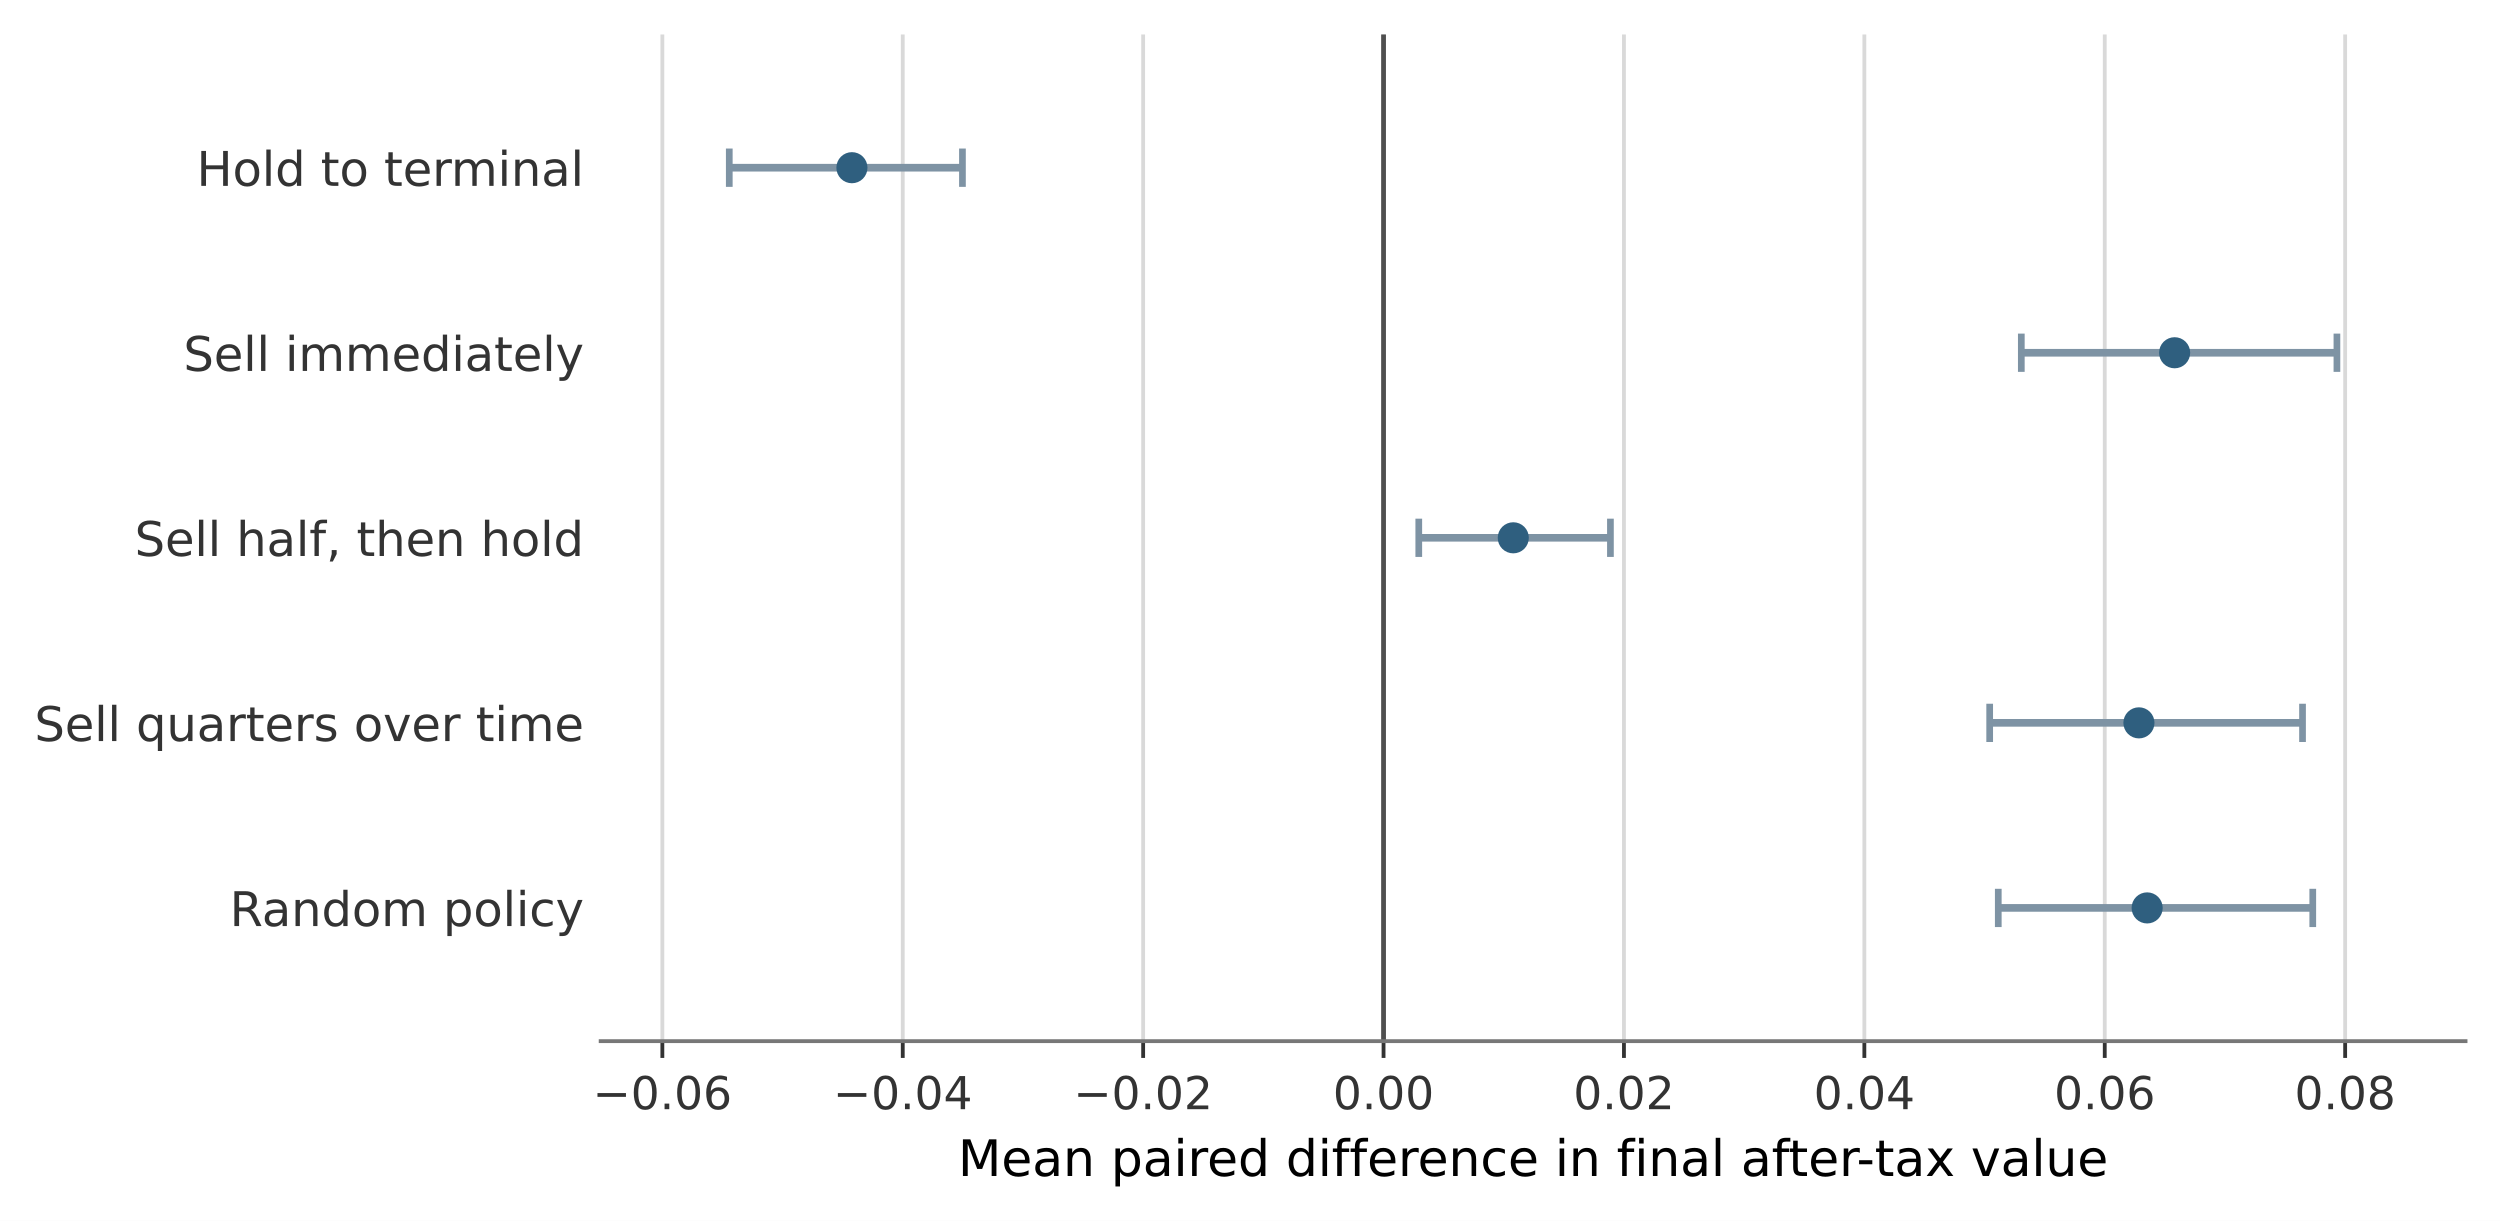
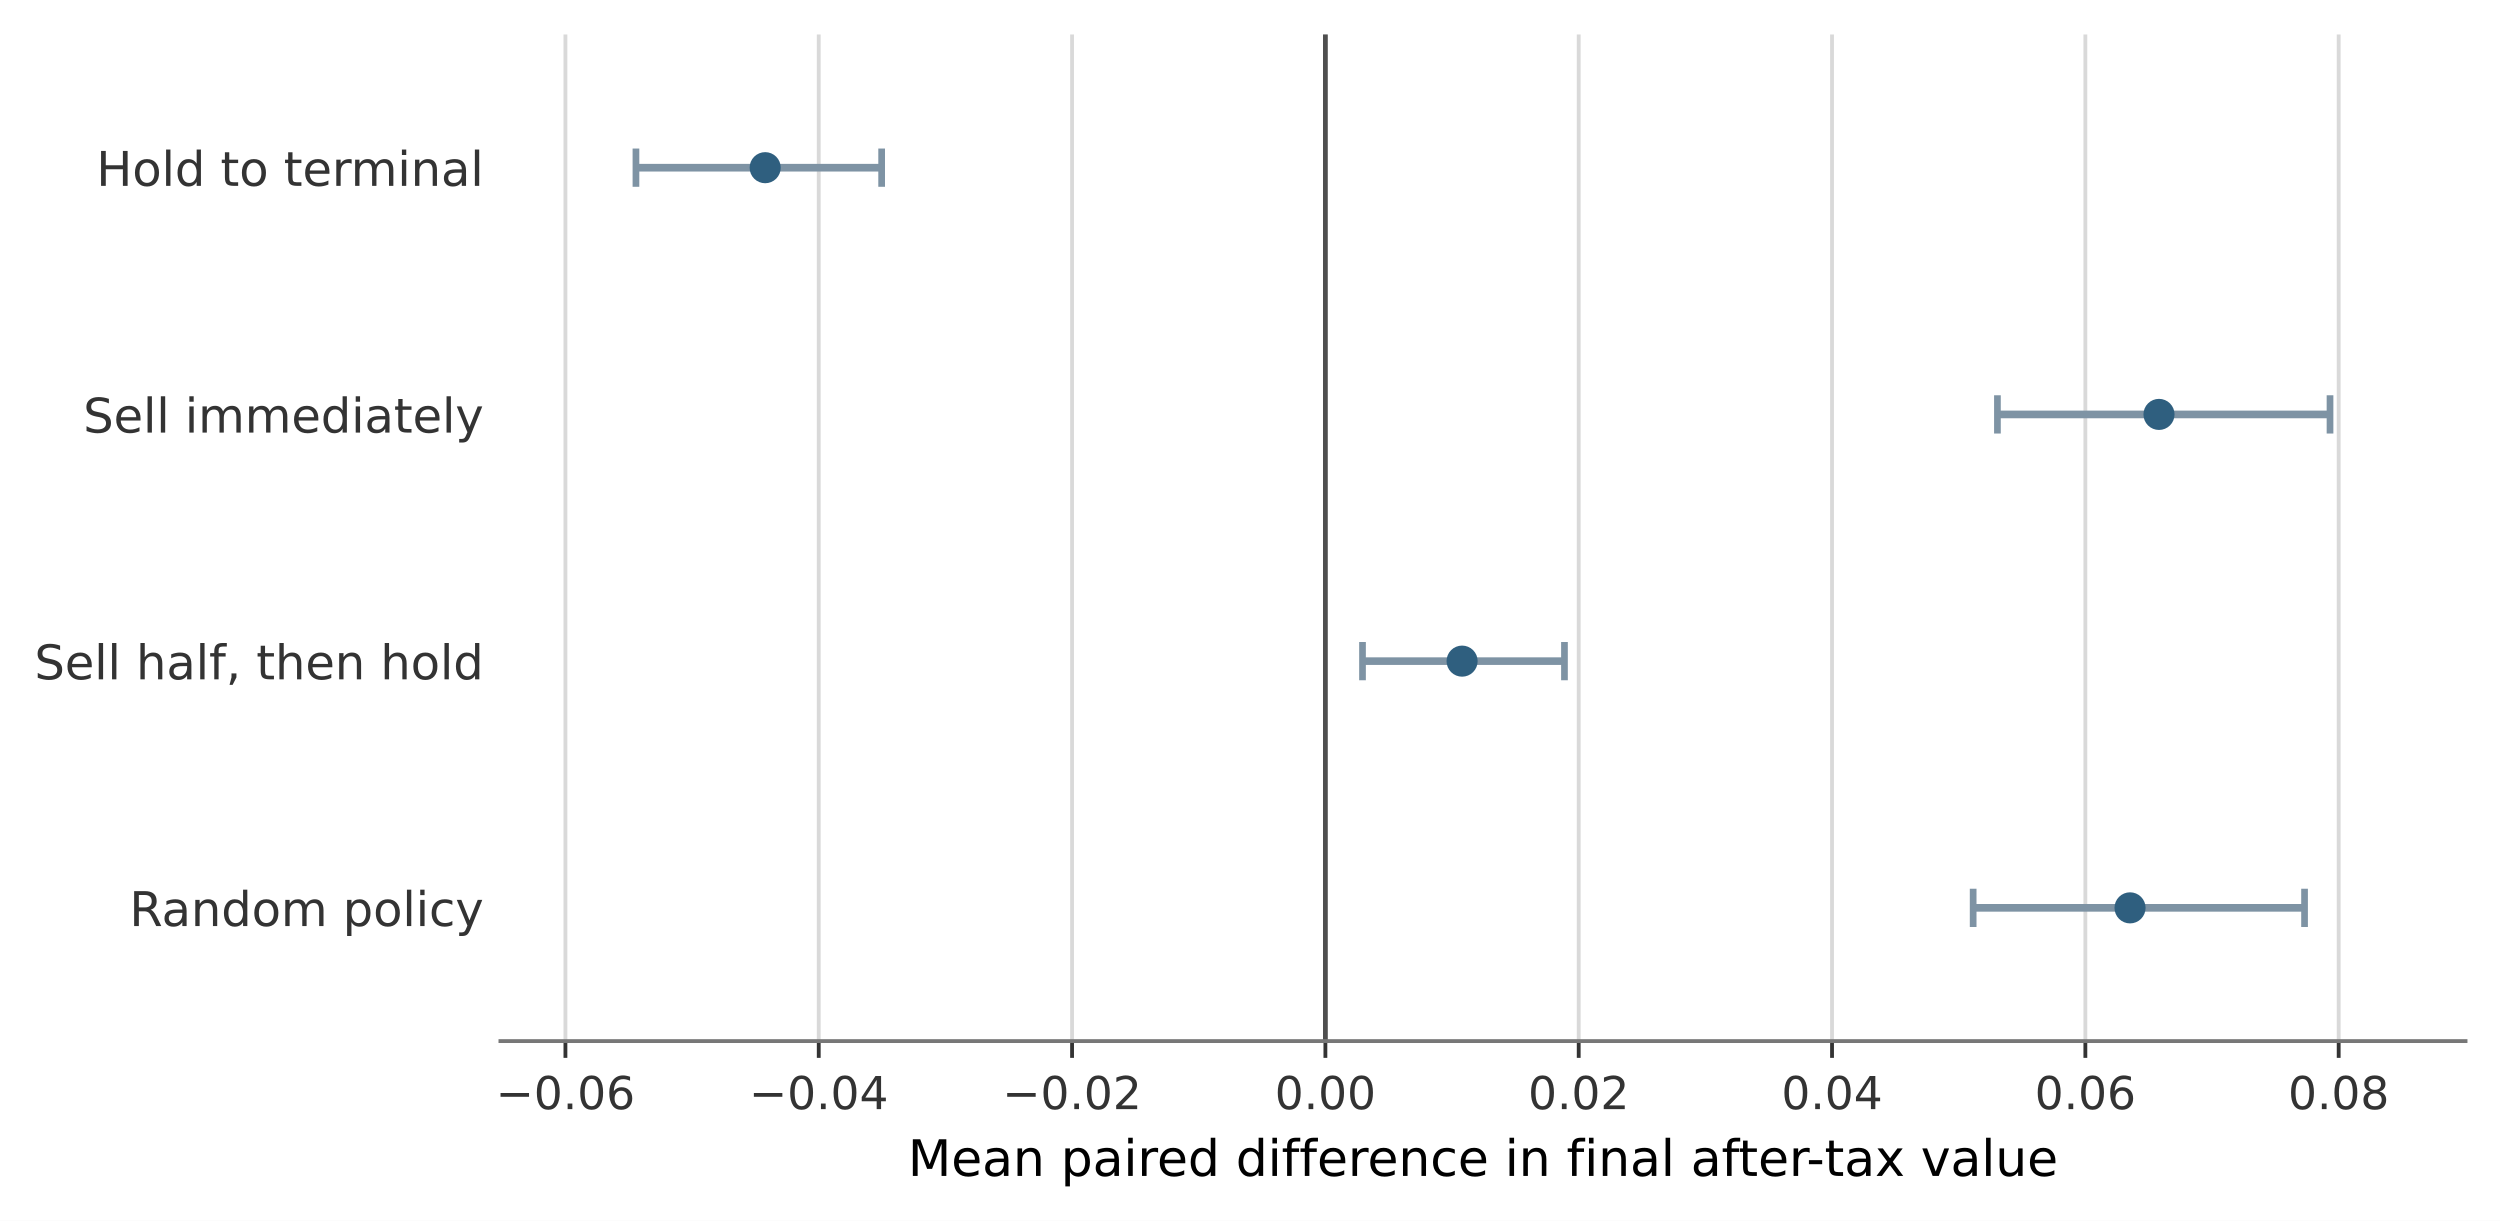
- <svg xmlns="http://www.w3.org/2000/svg" xmlns:xlink="http://www.w3.org/1999/xlink" width="522.355pt" height="255.096pt" viewBox="0 0 522.355 255.096" version="1.1">
+ <svg xmlns="http://www.w3.org/2000/svg" xmlns:xlink="http://www.w3.org/1999/xlink" width="522.386pt" height="255.096pt" viewBox="0 0 522.386 255.096" version="1.1">
  <defs>
    <style type="text/css">*{stroke-linejoin: round; stroke-linecap: butt}</style>
  </defs>
  <g id="figure_1">
    <g id="patch_1">
-       <path d="M 0 255.096  L 522.355 255.096  L 522.355 0  L 0 0  z " style="fill: #ffffff" />
+       <path d="M 0 255.096  L 522.386 255.096  L 522.386 0  L 0 0  z " style="fill: #ffffff" />
    </g>
    <g id="axes_1">
      <g id="patch_2">
-         <path d="M 125.505 217.54  L 515.155 217.54  L 515.155 7.2  L 125.505 7.2  z " style="fill: #ffffff" />
+         <path d="M 104.566 217.54  L 515.186 217.54  L 515.186 7.2  L 104.566 7.2  z " style="fill: #ffffff" />
      </g>
      <g id="matplotlib.axis_1">
        <g id="xtick_1">
          <g id="line2d_1">
-             <path d="M 138.392 217.54  L 138.392 7.2  " clip-path="url(#pc0958bb584)" style="fill: none; stroke: #d9d9d9; stroke-width: 0.8; stroke-linecap: square" />
+             <path d="M 118.147 217.54  L 118.147 7.2  " clip-path="url(#p33784630bc)" style="fill: none; stroke: #d9d9d9; stroke-width: 0.8; stroke-linecap: square" />
          </g>
          <g id="line2d_2">
            <defs>
-               <path id="ma9035ee9ad" d="M 0 0  L 0 3.5  " style="stroke: #333333; stroke-width: 0.8" />
+               <path id="m7ecda28c3d" d="M 0 0  L 0 3.5  " style="stroke: #333333; stroke-width: 0.8" />
            </defs>
            <g>
-               <use xlink:href="#ma9035ee9ad" x="138.392" y="217.54" style="fill: #333333; stroke: #333333; stroke-width: 0.8" />
+               <use xlink:href="#m7ecda28c3d" x="118.147" y="217.54" style="fill: #333333; stroke: #333333; stroke-width: 0.8" />
            </g>
          </g>
          <g id="text_1">
-             <text style="font-size: 9.5px; font-family: 'DejaVu Sans'; text-anchor: middle; fill: #333333" x="138.392" y="231.759" transform="rotate(-0 138.3922 231.7585)">−0.06</text>
+             <text style="font-size: 9.5px; font-family: 'DejaVu Sans'; text-anchor: middle; fill: #333333" x="118.147" y="231.759" transform="rotate(-0 118.1468 231.7585)">−0.06</text>
          </g>
        </g>
        <g id="xtick_2">
          <g id="line2d_3">
-             <path d="M 188.622 217.54  L 188.622 7.2  " clip-path="url(#pc0958bb584)" style="fill: none; stroke: #d9d9d9; stroke-width: 0.8; stroke-linecap: square" />
+             <path d="M 171.08 217.54  L 171.08 7.2  " clip-path="url(#p33784630bc)" style="fill: none; stroke: #d9d9d9; stroke-width: 0.8; stroke-linecap: square" />
          </g>
          <g id="line2d_4">
            <g>
-               <use xlink:href="#ma9035ee9ad" x="188.622" y="217.54" style="fill: #333333; stroke: #333333; stroke-width: 0.8" />
+               <use xlink:href="#m7ecda28c3d" x="171.08" y="217.54" style="fill: #333333; stroke: #333333; stroke-width: 0.8" />
            </g>
          </g>
          <g id="text_2">
-             <text style="font-size: 9.5px; font-family: 'DejaVu Sans'; text-anchor: middle; fill: #333333" x="188.622" y="231.759" transform="rotate(-0 188.6219 231.7585)">−0.04</text>
+             <text style="font-size: 9.5px; font-family: 'DejaVu Sans'; text-anchor: middle; fill: #333333" x="171.08" y="231.759" transform="rotate(-0 171.0797 231.7585)">−0.04</text>
          </g>
        </g>
        <g id="xtick_3">
          <g id="line2d_5">
-             <path d="M 238.852 217.54  L 238.852 7.2  " clip-path="url(#pc0958bb584)" style="fill: none; stroke: #d9d9d9; stroke-width: 0.8; stroke-linecap: square" />
+             <path d="M 224.013 217.54  L 224.013 7.2  " clip-path="url(#p33784630bc)" style="fill: none; stroke: #d9d9d9; stroke-width: 0.8; stroke-linecap: square" />
          </g>
          <g id="line2d_6">
            <g>
-               <use xlink:href="#ma9035ee9ad" x="238.852" y="217.54" style="fill: #333333; stroke: #333333; stroke-width: 0.8" />
+               <use xlink:href="#m7ecda28c3d" x="224.013" y="217.54" style="fill: #333333; stroke: #333333; stroke-width: 0.8" />
            </g>
          </g>
          <g id="text_3">
-             <text style="font-size: 9.5px; font-family: 'DejaVu Sans'; text-anchor: middle; fill: #333333" x="238.852" y="231.759" transform="rotate(-0 238.8516 231.7585)">−0.02</text>
+             <text style="font-size: 9.5px; font-family: 'DejaVu Sans'; text-anchor: middle; fill: #333333" x="224.013" y="231.759" transform="rotate(-0 224.0126 231.7585)">−0.02</text>
          </g>
        </g>
        <g id="xtick_4">
          <g id="line2d_7">
-             <path d="M 289.081 217.54  L 289.081 7.2  " clip-path="url(#pc0958bb584)" style="fill: none; stroke: #d9d9d9; stroke-width: 0.8; stroke-linecap: square" />
+             <path d="M 276.945 217.54  L 276.945 7.2  " clip-path="url(#p33784630bc)" style="fill: none; stroke: #d9d9d9; stroke-width: 0.8; stroke-linecap: square" />
          </g>
          <g id="line2d_8">
            <g>
-               <use xlink:href="#ma9035ee9ad" x="289.081" y="217.54" style="fill: #333333; stroke: #333333; stroke-width: 0.8" />
+               <use xlink:href="#m7ecda28c3d" x="276.945" y="217.54" style="fill: #333333; stroke: #333333; stroke-width: 0.8" />
            </g>
          </g>
          <g id="text_4">
-             <text style="font-size: 9.5px; font-family: 'DejaVu Sans'; text-anchor: middle; fill: #333333" x="289.081" y="231.759" transform="rotate(-0 289.0813 231.7585)">0.00</text>
+             <text style="font-size: 9.5px; font-family: 'DejaVu Sans'; text-anchor: middle; fill: #333333" x="276.945" y="231.759" transform="rotate(-0 276.9455 231.7585)">0.00</text>
          </g>
        </g>
        <g id="xtick_5">
          <g id="line2d_9">
-             <path d="M 339.311 217.54  L 339.311 7.2  " clip-path="url(#pc0958bb584)" style="fill: none; stroke: #d9d9d9; stroke-width: 0.8; stroke-linecap: square" />
+             <path d="M 329.878 217.54  L 329.878 7.2  " clip-path="url(#p33784630bc)" style="fill: none; stroke: #d9d9d9; stroke-width: 0.8; stroke-linecap: square" />
          </g>
          <g id="line2d_10">
            <g>
-               <use xlink:href="#ma9035ee9ad" x="339.311" y="217.54" style="fill: #333333; stroke: #333333; stroke-width: 0.8" />
+               <use xlink:href="#m7ecda28c3d" x="329.878" y="217.54" style="fill: #333333; stroke: #333333; stroke-width: 0.8" />
            </g>
          </g>
          <g id="text_5">
-             <text style="font-size: 9.5px; font-family: 'DejaVu Sans'; text-anchor: middle; fill: #333333" x="339.311" y="231.759" transform="rotate(-0 339.3109 231.7585)">0.02</text>
+             <text style="font-size: 9.5px; font-family: 'DejaVu Sans'; text-anchor: middle; fill: #333333" x="329.878" y="231.759" transform="rotate(-0 329.8784 231.7585)">0.02</text>
          </g>
        </g>
        <g id="xtick_6">
          <g id="line2d_11">
-             <path d="M 389.541 217.54  L 389.541 7.2  " clip-path="url(#pc0958bb584)" style="fill: none; stroke: #d9d9d9; stroke-width: 0.8; stroke-linecap: square" />
+             <path d="M 382.811 217.54  L 382.811 7.2  " clip-path="url(#p33784630bc)" style="fill: none; stroke: #d9d9d9; stroke-width: 0.8; stroke-linecap: square" />
          </g>
          <g id="line2d_12">
            <g>
-               <use xlink:href="#ma9035ee9ad" x="389.541" y="217.54" style="fill: #333333; stroke: #333333; stroke-width: 0.8" />
+               <use xlink:href="#m7ecda28c3d" x="382.811" y="217.54" style="fill: #333333; stroke: #333333; stroke-width: 0.8" />
            </g>
          </g>
          <g id="text_6">
-             <text style="font-size: 9.5px; font-family: 'DejaVu Sans'; text-anchor: middle; fill: #333333" x="389.541" y="231.759" transform="rotate(-0 389.5406 231.7585)">0.04</text>
+             <text style="font-size: 9.5px; font-family: 'DejaVu Sans'; text-anchor: middle; fill: #333333" x="382.811" y="231.759" transform="rotate(-0 382.8113 231.7585)">0.04</text>
          </g>
        </g>
        <g id="xtick_7">
          <g id="line2d_13">
-             <path d="M 439.77 217.54  L 439.77 7.2  " clip-path="url(#pc0958bb584)" style="fill: none; stroke: #d9d9d9; stroke-width: 0.8; stroke-linecap: square" />
+             <path d="M 435.744 217.54  L 435.744 7.2  " clip-path="url(#p33784630bc)" style="fill: none; stroke: #d9d9d9; stroke-width: 0.8; stroke-linecap: square" />
          </g>
          <g id="line2d_14">
            <g>
-               <use xlink:href="#ma9035ee9ad" x="439.77" y="217.54" style="fill: #333333; stroke: #333333; stroke-width: 0.8" />
+               <use xlink:href="#m7ecda28c3d" x="435.744" y="217.54" style="fill: #333333; stroke: #333333; stroke-width: 0.8" />
            </g>
          </g>
          <g id="text_7">
-             <text style="font-size: 9.5px; font-family: 'DejaVu Sans'; text-anchor: middle; fill: #333333" x="439.77" y="231.759" transform="rotate(-0 439.7703 231.7585)">0.06</text>
+             <text style="font-size: 9.5px; font-family: 'DejaVu Sans'; text-anchor: middle; fill: #333333" x="435.744" y="231.759" transform="rotate(-0 435.7442 231.7585)">0.06</text>
          </g>
        </g>
        <g id="xtick_8">
          <g id="line2d_15">
-             <path d="M 490 217.54  L 490 7.2  " clip-path="url(#pc0958bb584)" style="fill: none; stroke: #d9d9d9; stroke-width: 0.8; stroke-linecap: square" />
+             <path d="M 488.677 217.54  L 488.677 7.2  " clip-path="url(#p33784630bc)" style="fill: none; stroke: #d9d9d9; stroke-width: 0.8; stroke-linecap: square" />
          </g>
          <g id="line2d_16">
            <g>
-               <use xlink:href="#ma9035ee9ad" x="490" y="217.54" style="fill: #333333; stroke: #333333; stroke-width: 0.8" />
+               <use xlink:href="#m7ecda28c3d" x="488.677" y="217.54" style="fill: #333333; stroke: #333333; stroke-width: 0.8" />
            </g>
          </g>
          <g id="text_8">
-             <text style="font-size: 9.5px; font-family: 'DejaVu Sans'; text-anchor: middle; fill: #333333" x="490" y="231.759" transform="rotate(-0 489.9999 231.7585)">0.08</text>
+             <text style="font-size: 9.5px; font-family: 'DejaVu Sans'; text-anchor: middle; fill: #333333" x="488.677" y="231.759" transform="rotate(-0 488.6771 231.7585)">0.08</text>
          </g>
        </g>
        <g id="text_9">
-           <text style="font-size: 10.5px; font-family: 'DejaVu Sans'; text-anchor: middle" x="320.33" y="245.713" transform="rotate(-0 320.3297 245.7126)">Mean paired difference in final after-tax value</text>
+           <text style="font-size: 10.5px; font-family: 'DejaVu Sans'; text-anchor: middle" x="309.876" y="245.713" transform="rotate(-0 309.8756 245.7126)">Mean paired difference in final after-tax value</text>
        </g>
      </g>
      <g id="matplotlib.axis_2">
        <g id="ytick_1">
          <g id="line2d_17" />
          <g id="text_10">
-             <text style="font-size: 10px; font-family: 'DejaVu Sans'; text-anchor: end; fill: #333333" x="122.005" y="38.838" transform="rotate(-0 122.0047 38.83834)">Hold to terminal</text>
+             <text style="font-size: 10px; font-family: 'DejaVu Sans'; text-anchor: end; fill: #333333" x="101.066" y="38.838" transform="rotate(-0 101.0656 38.83834)">Hold to terminal</text>
          </g>
        </g>
        <g id="ytick_2">
          <g id="line2d_18" />
          <g id="text_11">
-             <text style="font-size: 10px; font-family: 'DejaVu Sans'; text-anchor: end; fill: #333333" x="122.005" y="77.504" transform="rotate(-0 122.0047 77.50378)">Sell immediately</text>
+             <text style="font-size: 10px; font-family: 'DejaVu Sans'; text-anchor: end; fill: #333333" x="101.066" y="90.392" transform="rotate(-0 101.0656 90.39226)">Sell immediately</text>
          </g>
        </g>
        <g id="ytick_3">
          <g id="line2d_19" />
          <g id="text_12">
-             <text style="font-size: 10px; font-family: 'DejaVu Sans'; text-anchor: end; fill: #333333" x="122.005" y="116.169" transform="rotate(-0 122.0047 116.1692)">Sell half, then hold</text>
+             <text style="font-size: 10px; font-family: 'DejaVu Sans'; text-anchor: end; fill: #333333" x="101.066" y="141.946" transform="rotate(-0 101.0656 141.9462)">Sell half, then hold</text>
          </g>
        </g>
        <g id="ytick_4">
          <g id="line2d_20" />
          <g id="text_13">
-             <text style="font-size: 10px; font-family: 'DejaVu Sans'; text-anchor: end; fill: #333333" x="122.005" y="154.835" transform="rotate(-0 122.0047 154.8347)">Sell quarters over time</text>
-           </g>
-         </g>
-         <g id="ytick_5">
-           <g id="line2d_21" />
-           <g id="text_14">
-             <text style="font-size: 10px; font-family: 'DejaVu Sans'; text-anchor: end; fill: #333333" x="122.005" y="193.5" transform="rotate(-0 122.0047 193.5001)">Random policy</text>
-           </g>
-         </g>
+             <text style="font-size: 10px; font-family: 'DejaVu Sans'; text-anchor: end; fill: #333333" x="101.066" y="193.5" transform="rotate(-0 101.0656 193.5001)">Random policy</text>
+           </g>
+         </g>
+       </g>
+       <g id="line2d_21">
+         <path d="M 276.945 217.54  L 276.945 7.2  " clip-path="url(#p33784630bc)" style="fill: none; stroke: #4f4f4f; stroke-linecap: square" />
+       </g>
+       <g id="patch_3">
+         <path d="M 104.566 217.54  L 515.186 217.54  " style="fill: none; stroke: #777777; stroke-width: 0.8; stroke-linejoin: miter; stroke-linecap: square" />
+       </g>
+       <g id="LineCollection_1">
+         <path d="M 132.884 35.039  L 184.224 35.039  " clip-path="url(#p33784630bc)" style="fill: none; stroke: #7e93a4; stroke-width: 1.6" />
+         <path d="M 417.372 86.593  L 486.867 86.593  " clip-path="url(#p33784630bc)" style="fill: none; stroke: #7e93a4; stroke-width: 1.6" />
+         <path d="M 284.701 138.147  L 326.901 138.147  " clip-path="url(#p33784630bc)" style="fill: none; stroke: #7e93a4; stroke-width: 1.6" />
+         <path d="M 412.3 189.701  L 481.546 189.701  " clip-path="url(#p33784630bc)" style="fill: none; stroke: #7e93a4; stroke-width: 1.6" />
      </g>
      <g id="line2d_22">
-         <path d="M 289.081 217.54  L 289.081 7.2  " clip-path="url(#pc0958bb584)" style="fill: none; stroke: #4f4f4f; stroke-linecap: square" />
-       </g>
-       <g id="patch_3">
-         <path d="M 125.505 217.54  L 515.155 217.54  " style="fill: none; stroke: #777777; stroke-width: 0.8; stroke-linejoin: miter; stroke-linecap: square" />
-       </g>
-       <g id="LineCollection_1">
-         <path d="M 152.377 35.039  L 201.095 35.039  " clip-path="url(#pc0958bb584)" style="fill: none; stroke: #7e93a4; stroke-width: 1.6" />
-         <path d="M 422.337 73.705  L 488.282 73.705  " clip-path="url(#pc0958bb584)" style="fill: none; stroke: #7e93a4; stroke-width: 1.6" />
-         <path d="M 296.441 112.37  L 336.486 112.37  " clip-path="url(#pc0958bb584)" style="fill: none; stroke: #7e93a4; stroke-width: 1.6" />
-         <path d="M 415.728 151.035  L 481.095 151.035  " clip-path="url(#pc0958bb584)" style="fill: none; stroke: #7e93a4; stroke-width: 1.6" />
-         <path d="M 417.523 189.701  L 483.233 189.701  " clip-path="url(#pc0958bb584)" style="fill: none; stroke: #7e93a4; stroke-width: 1.6" />
+         <defs>
+           <path id="mc42f5188af" d="M 0 4  L 0 -4  " style="stroke: #7e93a4; stroke-width: 1.4" />
+         </defs>
+         <g clip-path="url(#p33784630bc)">
+           <use xlink:href="#mc42f5188af" x="132.884" y="35.039" style="fill: #2f5f7f; stroke: #7e93a4; stroke-width: 1.4" />
+           <use xlink:href="#mc42f5188af" x="417.372" y="86.593" style="fill: #2f5f7f; stroke: #7e93a4; stroke-width: 1.4" />
+           <use xlink:href="#mc42f5188af" x="284.701" y="138.147" style="fill: #2f5f7f; stroke: #7e93a4; stroke-width: 1.4" />
+           <use xlink:href="#mc42f5188af" x="412.3" y="189.701" style="fill: #2f5f7f; stroke: #7e93a4; stroke-width: 1.4" />
+         </g>
      </g>
      <g id="line2d_23">
+         <g clip-path="url(#p33784630bc)">
+           <use xlink:href="#mc42f5188af" x="184.224" y="35.039" style="fill: #2f5f7f; stroke: #7e93a4; stroke-width: 1.4" />
+           <use xlink:href="#mc42f5188af" x="486.867" y="86.593" style="fill: #2f5f7f; stroke: #7e93a4; stroke-width: 1.4" />
+           <use xlink:href="#mc42f5188af" x="326.901" y="138.147" style="fill: #2f5f7f; stroke: #7e93a4; stroke-width: 1.4" />
+           <use xlink:href="#mc42f5188af" x="481.546" y="189.701" style="fill: #2f5f7f; stroke: #7e93a4; stroke-width: 1.4" />
+         </g>
+       </g>
+       <g id="line2d_24">
        <defs>
-           <path id="mdddf954672" d="M 0 4  L 0 -4  " style="stroke: #7e93a4; stroke-width: 1.4" />
+           <path id="m515c225e7f" d="M 0 2.75  C 0.729 2.75 1.429 2.46 1.945 1.945  C 2.46 1.429 2.75 0.729 2.75 0  C 2.75 -0.729 2.46 -1.429 1.945 -1.945  C 1.429 -2.46 0.729 -2.75 0 -2.75  C -0.729 -2.75 -1.429 -2.46 -1.945 -1.945  C -2.46 -1.429 -2.75 -0.729 -2.75 0  C -2.75 0.729 -2.46 1.429 -1.945 1.945  C -1.429 2.46 -0.729 2.75 0 2.75  z " style="stroke: #2f5f7f" />
        </defs>
-         <g clip-path="url(#pc0958bb584)">
-           <use xlink:href="#mdddf954672" x="152.377" y="35.039" style="fill: #2f5f7f; stroke: #7e93a4; stroke-width: 1.4" />
-           <use xlink:href="#mdddf954672" x="422.337" y="73.705" style="fill: #2f5f7f; stroke: #7e93a4; stroke-width: 1.4" />
-           <use xlink:href="#mdddf954672" x="296.441" y="112.37" style="fill: #2f5f7f; stroke: #7e93a4; stroke-width: 1.4" />
-           <use xlink:href="#mdddf954672" x="415.728" y="151.035" style="fill: #2f5f7f; stroke: #7e93a4; stroke-width: 1.4" />
-           <use xlink:href="#mdddf954672" x="417.523" y="189.701" style="fill: #2f5f7f; stroke: #7e93a4; stroke-width: 1.4" />
-         </g>
-       </g>
-       <g id="line2d_24">
-         <g clip-path="url(#pc0958bb584)">
-           <use xlink:href="#mdddf954672" x="201.095" y="35.039" style="fill: #2f5f7f; stroke: #7e93a4; stroke-width: 1.4" />
-           <use xlink:href="#mdddf954672" x="488.282" y="73.705" style="fill: #2f5f7f; stroke: #7e93a4; stroke-width: 1.4" />
-           <use xlink:href="#mdddf954672" x="336.486" y="112.37" style="fill: #2f5f7f; stroke: #7e93a4; stroke-width: 1.4" />
-           <use xlink:href="#mdddf954672" x="481.095" y="151.035" style="fill: #2f5f7f; stroke: #7e93a4; stroke-width: 1.4" />
-           <use xlink:href="#mdddf954672" x="483.233" y="189.701" style="fill: #2f5f7f; stroke: #7e93a4; stroke-width: 1.4" />
-         </g>
-       </g>
-       <g id="line2d_25">
-         <defs>
-           <path id="mfb46b1e175" d="M 0 2.75  C 0.729 2.75 1.429 2.46 1.945 1.945  C 2.46 1.429 2.75 0.729 2.75 0  C 2.75 -0.729 2.46 -1.429 1.945 -1.945  C 1.429 -2.46 0.729 -2.75 0 -2.75  C -0.729 -2.75 -1.429 -2.46 -1.945 -1.945  C -2.46 -1.429 -2.75 -0.729 -2.75 0  C -2.75 0.729 -2.46 1.429 -1.945 1.945  C -1.429 2.46 -0.729 2.75 0 2.75  z " style="stroke: #2f5f7f" />
-         </defs>
-         <g clip-path="url(#pc0958bb584)">
-           <use xlink:href="#mfb46b1e175" x="178.003" y="35.039" style="fill: #2f5f7f; stroke: #2f5f7f" />
-           <use xlink:href="#mfb46b1e175" x="454.372" y="73.705" style="fill: #2f5f7f; stroke: #2f5f7f" />
-           <use xlink:href="#mfb46b1e175" x="316.188" y="112.37" style="fill: #2f5f7f; stroke: #2f5f7f" />
-           <use xlink:href="#mfb46b1e175" x="446.912" y="151.035" style="fill: #2f5f7f; stroke: #2f5f7f" />
-           <use xlink:href="#mfb46b1e175" x="448.631" y="189.701" style="fill: #2f5f7f; stroke: #2f5f7f" />
+         <g clip-path="url(#p33784630bc)">
+           <use xlink:href="#m515c225e7f" x="159.889" y="35.039" style="fill: #2f5f7f; stroke: #2f5f7f" />
+           <use xlink:href="#m515c225e7f" x="451.132" y="86.593" style="fill: #2f5f7f; stroke: #2f5f7f" />
+           <use xlink:href="#m515c225e7f" x="305.511" y="138.147" style="fill: #2f5f7f; stroke: #2f5f7f" />
+           <use xlink:href="#m515c225e7f" x="445.082" y="189.701" style="fill: #2f5f7f; stroke: #2f5f7f" />
        </g>
      </g>
    </g>
  </g>
  <defs>
-     <clipPath id="pc0958bb584">
-       <rect x="125.505" y="7.2" width="389.65" height="210.34" />
+     <clipPath id="p33784630bc">
+       <rect x="104.566" y="7.2" width="410.62" height="210.34" />
    </clipPath>
  </defs>
</svg>
